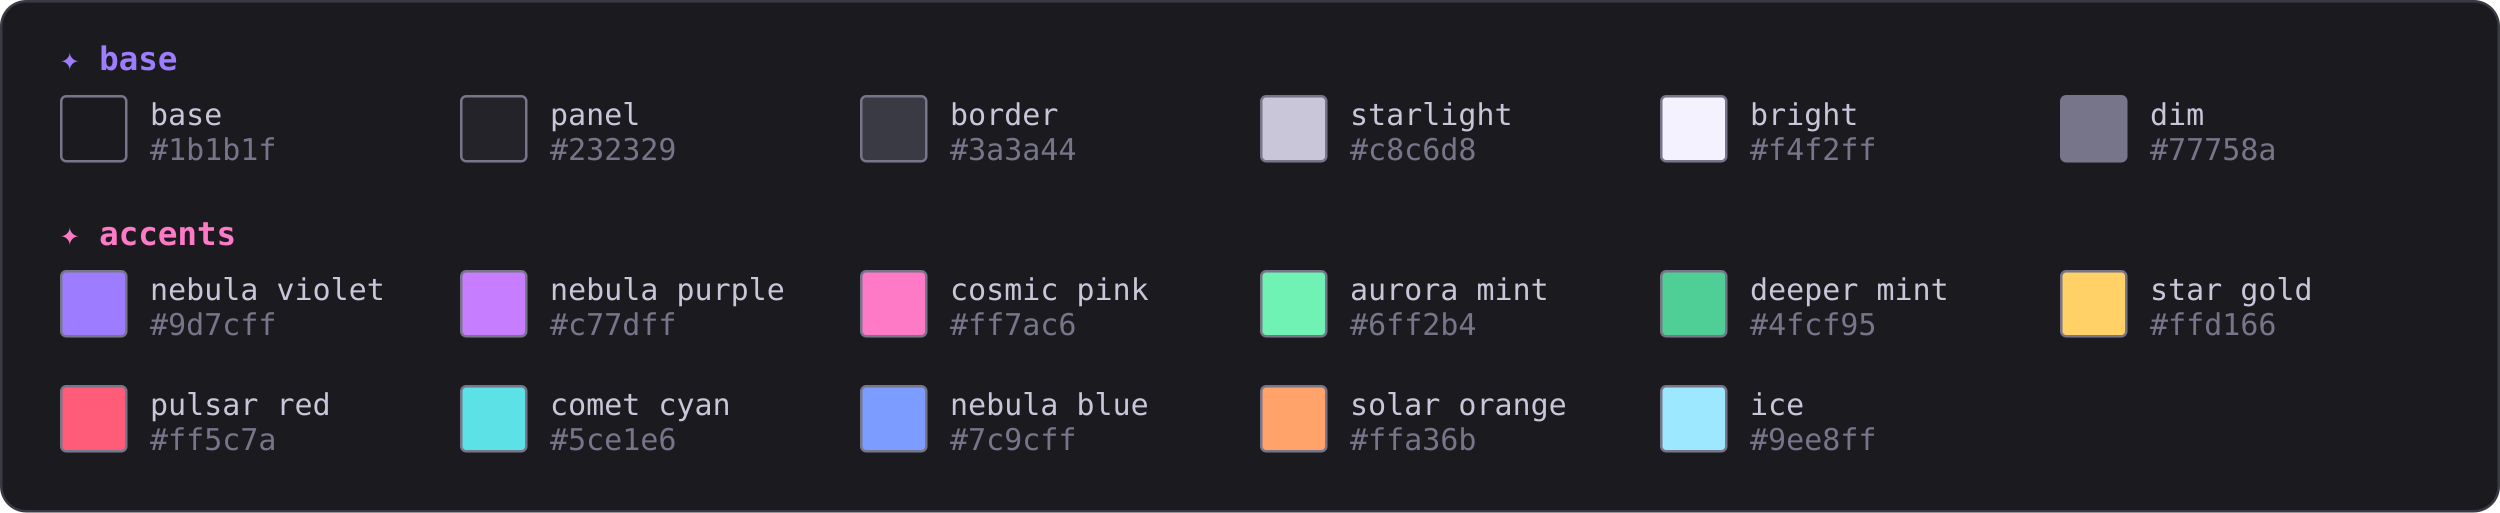
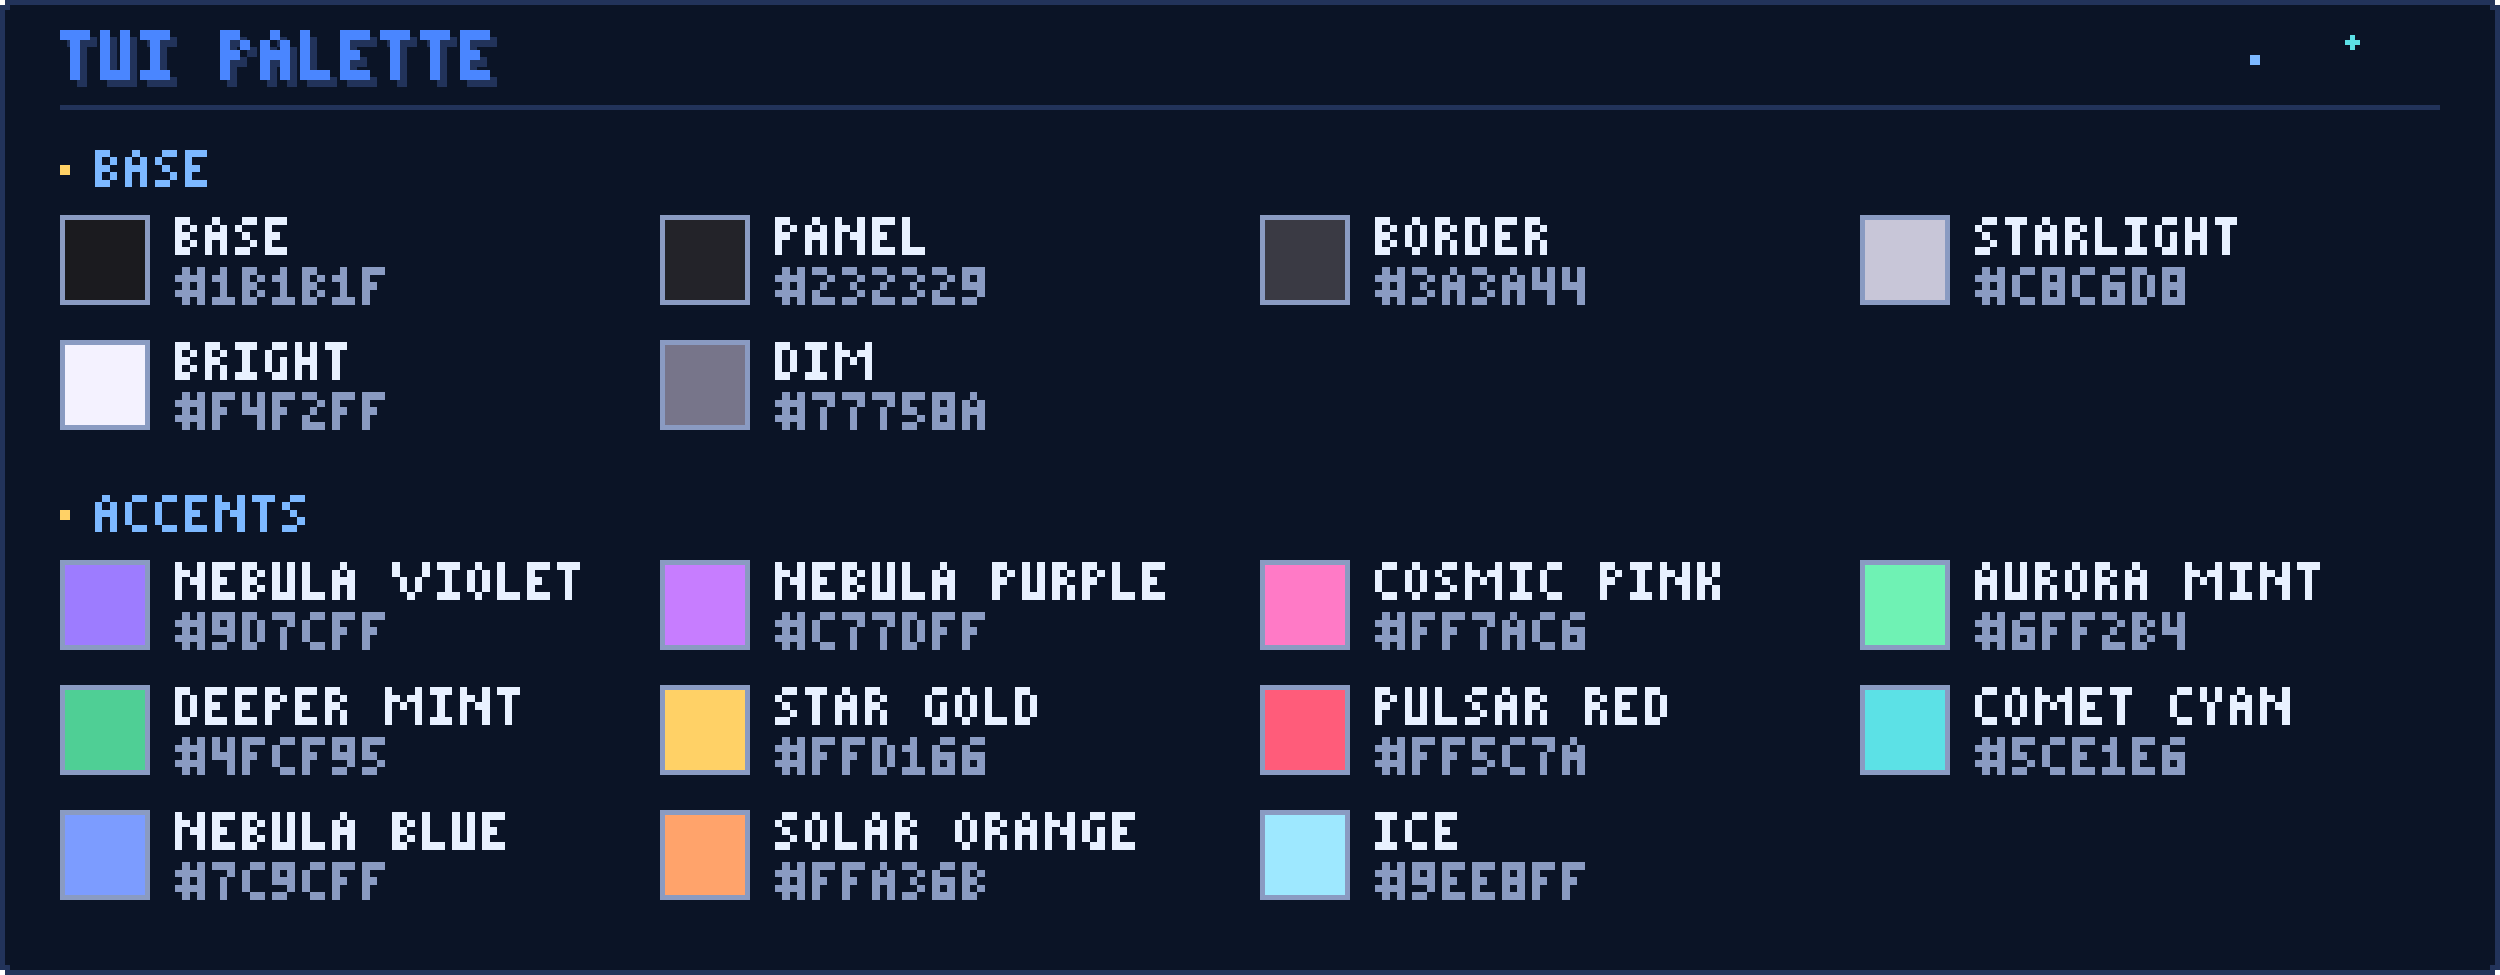
- <svg xmlns="http://www.w3.org/2000/svg" width="1000" height="205" viewBox="0 0 1000 205" role="img" aria-label="Galaxy × Pixel colour palette">
-   <rect x="0.5" y="0.5" width="999" height="204" rx="10" fill="#1b1b1f" stroke="#3a3a44" />
-   <text x="24" y="28" font-family="ui-monospace, SFMono-Regular, Menlo, Consolas, monospace" font-size="13" font-weight="bold" fill="#9d7cff">✦ base</text>
-   <rect x="24.5" y="38.5" width="26" height="26" rx="2" fill="#1b1b1f" stroke="#77758a" />
-   <text x="60" y="50" font-family="ui-monospace, SFMono-Regular, Menlo, Consolas, monospace" font-size="12" fill="#c8c6d8">base</text>
-   <text x="60" y="64" font-family="ui-monospace, SFMono-Regular, Menlo, Consolas, monospace" font-size="12" fill="#77758a">#1b1b1f</text>
-   <rect x="184.5" y="38.5" width="26" height="26" rx="2" fill="#232329" stroke="#77758a" />
-   <text x="220" y="50" font-family="ui-monospace, SFMono-Regular, Menlo, Consolas, monospace" font-size="12" fill="#c8c6d8">panel</text>
-   <text x="220" y="64" font-family="ui-monospace, SFMono-Regular, Menlo, Consolas, monospace" font-size="12" fill="#77758a">#232329</text>
-   <rect x="344.5" y="38.5" width="26" height="26" rx="2" fill="#3a3a44" stroke="#77758a" />
-   <text x="380" y="50" font-family="ui-monospace, SFMono-Regular, Menlo, Consolas, monospace" font-size="12" fill="#c8c6d8">border</text>
-   <text x="380" y="64" font-family="ui-monospace, SFMono-Regular, Menlo, Consolas, monospace" font-size="12" fill="#77758a">#3a3a44</text>
-   <rect x="504.5" y="38.5" width="26" height="26" rx="2" fill="#c8c6d8" stroke="#77758a" />
-   <text x="540" y="50" font-family="ui-monospace, SFMono-Regular, Menlo, Consolas, monospace" font-size="12" fill="#c8c6d8">starlight</text>
-   <text x="540" y="64" font-family="ui-monospace, SFMono-Regular, Menlo, Consolas, monospace" font-size="12" fill="#77758a">#c8c6d8</text>
-   <rect x="664.5" y="38.5" width="26" height="26" rx="2" fill="#f4f2ff" stroke="#77758a" />
-   <text x="700" y="50" font-family="ui-monospace, SFMono-Regular, Menlo, Consolas, monospace" font-size="12" fill="#c8c6d8">bright</text>
-   <text x="700" y="64" font-family="ui-monospace, SFMono-Regular, Menlo, Consolas, monospace" font-size="12" fill="#77758a">#f4f2ff</text>
-   <rect x="824.5" y="38.5" width="26" height="26" rx="2" fill="#77758a" stroke="#77758a" />
-   <text x="860" y="50" font-family="ui-monospace, SFMono-Regular, Menlo, Consolas, monospace" font-size="12" fill="#c8c6d8">dim</text>
-   <text x="860" y="64" font-family="ui-monospace, SFMono-Regular, Menlo, Consolas, monospace" font-size="12" fill="#77758a">#77758a</text>
-   <text x="24" y="98" font-family="ui-monospace, SFMono-Regular, Menlo, Consolas, monospace" font-size="13" font-weight="bold" fill="#ff7ac6">✦ accents</text>
-   <rect x="24.5" y="108.5" width="26" height="26" rx="2" fill="#9d7cff" stroke="#77758a" />
-   <text x="60" y="120" font-family="ui-monospace, SFMono-Regular, Menlo, Consolas, monospace" font-size="12" fill="#c8c6d8">nebula violet</text>
-   <text x="60" y="134" font-family="ui-monospace, SFMono-Regular, Menlo, Consolas, monospace" font-size="12" fill="#77758a">#9d7cff</text>
-   <rect x="184.5" y="108.5" width="26" height="26" rx="2" fill="#c77dff" stroke="#77758a" />
-   <text x="220" y="120" font-family="ui-monospace, SFMono-Regular, Menlo, Consolas, monospace" font-size="12" fill="#c8c6d8">nebula purple</text>
-   <text x="220" y="134" font-family="ui-monospace, SFMono-Regular, Menlo, Consolas, monospace" font-size="12" fill="#77758a">#c77dff</text>
-   <rect x="344.5" y="108.5" width="26" height="26" rx="2" fill="#ff7ac6" stroke="#77758a" />
-   <text x="380" y="120" font-family="ui-monospace, SFMono-Regular, Menlo, Consolas, monospace" font-size="12" fill="#c8c6d8">cosmic pink</text>
-   <text x="380" y="134" font-family="ui-monospace, SFMono-Regular, Menlo, Consolas, monospace" font-size="12" fill="#77758a">#ff7ac6</text>
-   <rect x="504.5" y="108.5" width="26" height="26" rx="2" fill="#6ff2b4" stroke="#77758a" />
-   <text x="540" y="120" font-family="ui-monospace, SFMono-Regular, Menlo, Consolas, monospace" font-size="12" fill="#c8c6d8">aurora mint</text>
-   <text x="540" y="134" font-family="ui-monospace, SFMono-Regular, Menlo, Consolas, monospace" font-size="12" fill="#77758a">#6ff2b4</text>
-   <rect x="664.5" y="108.5" width="26" height="26" rx="2" fill="#4fcf95" stroke="#77758a" />
-   <text x="700" y="120" font-family="ui-monospace, SFMono-Regular, Menlo, Consolas, monospace" font-size="12" fill="#c8c6d8">deeper mint</text>
-   <text x="700" y="134" font-family="ui-monospace, SFMono-Regular, Menlo, Consolas, monospace" font-size="12" fill="#77758a">#4fcf95</text>
-   <rect x="824.5" y="108.5" width="26" height="26" rx="2" fill="#ffd166" stroke="#77758a" />
-   <text x="860" y="120" font-family="ui-monospace, SFMono-Regular, Menlo, Consolas, monospace" font-size="12" fill="#c8c6d8">star gold</text>
-   <text x="860" y="134" font-family="ui-monospace, SFMono-Regular, Menlo, Consolas, monospace" font-size="12" fill="#77758a">#ffd166</text>
-   <rect x="24.5" y="154.5" width="26" height="26" rx="2" fill="#ff5c7a" stroke="#77758a" />
-   <text x="60" y="166" font-family="ui-monospace, SFMono-Regular, Menlo, Consolas, monospace" font-size="12" fill="#c8c6d8">pulsar red</text>
-   <text x="60" y="180" font-family="ui-monospace, SFMono-Regular, Menlo, Consolas, monospace" font-size="12" fill="#77758a">#ff5c7a</text>
-   <rect x="184.5" y="154.5" width="26" height="26" rx="2" fill="#5ce1e6" stroke="#77758a" />
-   <text x="220" y="166" font-family="ui-monospace, SFMono-Regular, Menlo, Consolas, monospace" font-size="12" fill="#c8c6d8">comet cyan</text>
-   <text x="220" y="180" font-family="ui-monospace, SFMono-Regular, Menlo, Consolas, monospace" font-size="12" fill="#77758a">#5ce1e6</text>
-   <rect x="344.5" y="154.5" width="26" height="26" rx="2" fill="#7c9cff" stroke="#77758a" />
-   <text x="380" y="166" font-family="ui-monospace, SFMono-Regular, Menlo, Consolas, monospace" font-size="12" fill="#c8c6d8">nebula blue</text>
-   <text x="380" y="180" font-family="ui-monospace, SFMono-Regular, Menlo, Consolas, monospace" font-size="12" fill="#77758a">#7c9cff</text>
-   <rect x="504.5" y="154.5" width="26" height="26" rx="2" fill="#ffa36b" stroke="#77758a" />
-   <text x="540" y="166" font-family="ui-monospace, SFMono-Regular, Menlo, Consolas, monospace" font-size="12" fill="#c8c6d8">solar orange</text>
-   <text x="540" y="180" font-family="ui-monospace, SFMono-Regular, Menlo, Consolas, monospace" font-size="12" fill="#77758a">#ffa36b</text>
-   <rect x="664.5" y="154.5" width="26" height="26" rx="2" fill="#9ee8ff" stroke="#77758a" />
-   <text x="700" y="166" font-family="ui-monospace, SFMono-Regular, Menlo, Consolas, monospace" font-size="12" fill="#c8c6d8">ice</text>
-   <text x="700" y="180" font-family="ui-monospace, SFMono-Regular, Menlo, Consolas, monospace" font-size="12" fill="#77758a">#9ee8ff</text>
+ <svg xmlns="http://www.w3.org/2000/svg" width="1000" height="390" viewBox="0 0 1000 390" shape-rendering="crispEdges" role="img" aria-label="TUI palette: the real Galaxy x Pixel terminal colours">
+   <path fill="#0b1426" d="M2 0h996v390h-996zM0 2h1000v386h-1000z" />
+   <path fill="#22335a" d="M2 0h996v2h-996zM2 388h996v2h-996zM0 2h2v386h-2zM998 2h2v386h-2zM2 2h2v2h-2zM996 2h2v2h-2zM2 386h2v2h-2zM996 386h2v2h-2zM27 15h12v4h-12zM43 15h4v4h-4zM51 15h4v4h-4zM59 15h12v4h-12zM91 15h8v4h-8zM111 15h4v4h-4zM123 15h4v4h-4zM139 15h12v4h-12zM155 15h12v4h-12zM171 15h12v4h-12zM187 15h12v4h-12zM31 19h4v4h-4zM43 19h4v4h-4zM51 19h4v4h-4zM63 19h4v4h-4zM91 19h4v4h-4zM99 19h4v4h-4zM107 19h4v4h-4zM115 19h4v4h-4zM123 19h4v4h-4zM139 19h4v4h-4zM159 19h4v4h-4zM175 19h4v4h-4zM187 19h4v4h-4zM31 23h4v4h-4zM43 23h4v4h-4zM51 23h4v4h-4zM63 23h4v4h-4zM91 23h8v4h-8zM107 23h12v4h-12zM123 23h4v4h-4zM139 23h8v4h-8zM159 23h4v4h-4zM175 23h4v4h-4zM187 23h8v4h-8zM31 27h4v4h-4zM43 27h4v4h-4zM51 27h4v4h-4zM63 27h4v4h-4zM91 27h4v4h-4zM107 27h4v4h-4zM115 27h4v4h-4zM123 27h4v4h-4zM139 27h4v4h-4zM159 27h4v4h-4zM175 27h4v4h-4zM187 27h4v4h-4zM31 31h4v4h-4zM43 31h12v4h-12zM59 31h12v4h-12zM91 31h4v4h-4zM107 31h4v4h-4zM115 31h4v4h-4zM123 31h12v4h-12zM139 31h12v4h-12zM159 31h4v4h-4zM175 31h4v4h-4zM187 31h12v4h-12zM24 42h952v2h-952z" />
+   <path fill="#8a9bc2" d="M24 86h36v36h-36zM264 86h36v36h-36zM504 86h36v36h-36zM744 86h36v36h-36zM73 107h3v3h-3zM79 107h3v3h-3zM88 107h3v3h-3zM97 107h6v3h-6zM112 107h3v3h-3zM121 107h6v3h-6zM136 107h3v3h-3zM145 107h9v3h-9zM313 107h3v3h-3zM319 107h3v3h-3zM325 107h6v3h-6zM337 107h6v3h-6zM349 107h6v3h-6zM361 107h6v3h-6zM373 107h6v3h-6zM385 107h9v3h-9zM553 107h3v3h-3zM559 107h3v3h-3zM565 107h6v3h-6zM580 107h3v3h-3zM589 107h6v3h-6zM604 107h3v3h-3zM613 107h3v3h-3zM619 107h3v3h-3zM625 107h3v3h-3zM631 107h3v3h-3zM793 107h3v3h-3zM799 107h3v3h-3zM808 107h6v3h-6zM817 107h9v3h-9zM832 107h6v3h-6zM844 107h6v3h-6zM853 107h6v3h-6zM865 107h9v3h-9zM70 110h12v3h-12zM85 110h6v3h-6zM97 110h3v3h-3zM103 110h3v3h-3zM109 110h6v3h-6zM121 110h3v3h-3zM127 110h3v3h-3zM133 110h6v3h-6zM145 110h3v3h-3zM310 110h12v3h-12zM331 110h3v3h-3zM343 110h3v3h-3zM355 110h3v3h-3zM367 110h3v3h-3zM379 110h3v3h-3zM385 110h3v3h-3zM391 110h3v3h-3zM550 110h12v3h-12zM571 110h3v3h-3zM577 110h3v3h-3zM583 110h3v3h-3zM595 110h3v3h-3zM601 110h3v3h-3zM607 110h3v3h-3zM613 110h3v3h-3zM619 110h3v3h-3zM625 110h3v3h-3zM631 110h3v3h-3zM790 110h12v3h-12zM805 110h3v3h-3zM817 110h3v3h-3zM823 110h3v3h-3zM829 110h3v3h-3zM841 110h3v3h-3zM853 110h3v3h-3zM859 110h3v3h-3zM865 110h3v3h-3zM871 110h3v3h-3zM73 113h3v3h-3zM79 113h3v3h-3zM88 113h3v3h-3zM97 113h6v3h-6zM112 113h3v3h-3zM121 113h6v3h-6zM136 113h3v3h-3zM145 113h6v3h-6zM313 113h3v3h-3zM319 113h3v3h-3zM328 113h3v3h-3zM340 113h3v3h-3zM352 113h3v3h-3zM364 113h3v3h-3zM376 113h3v3h-3zM385 113h9v3h-9zM553 113h3v3h-3zM559 113h3v3h-3zM568 113h3v3h-3zM577 113h9v3h-9zM592 113h3v3h-3zM601 113h9v3h-9zM613 113h9v3h-9zM625 113h9v3h-9zM793 113h3v3h-3zM799 113h3v3h-3zM805 113h3v3h-3zM817 113h9v3h-9zM829 113h3v3h-3zM841 113h9v3h-9zM853 113h3v3h-3zM859 113h3v3h-3zM865 113h9v3h-9zM70 116h12v3h-12zM88 116h3v3h-3zM97 116h3v3h-3zM103 116h3v3h-3zM112 116h3v3h-3zM121 116h3v3h-3zM127 116h3v3h-3zM136 116h3v3h-3zM145 116h3v3h-3zM310 116h12v3h-12zM325 116h3v3h-3zM343 116h3v3h-3zM349 116h3v3h-3zM367 116h3v3h-3zM373 116h3v3h-3zM391 116h3v3h-3zM550 116h12v3h-12zM571 116h3v3h-3zM577 116h3v3h-3zM583 116h3v3h-3zM595 116h3v3h-3zM601 116h3v3h-3zM607 116h3v3h-3zM619 116h3v3h-3zM631 116h3v3h-3zM790 116h12v3h-12zM805 116h3v3h-3zM817 116h3v3h-3zM823 116h3v3h-3zM829 116h3v3h-3zM841 116h3v3h-3zM847 116h3v3h-3zM853 116h3v3h-3zM859 116h3v3h-3zM865 116h3v3h-3zM871 116h3v3h-3zM73 119h3v3h-3zM79 119h3v3h-3zM85 119h9v3h-9zM97 119h6v3h-6zM109 119h9v3h-9zM121 119h6v3h-6zM133 119h9v3h-9zM145 119h3v3h-3zM313 119h3v3h-3zM319 119h3v3h-3zM325 119h9v3h-9zM337 119h6v3h-6zM349 119h9v3h-9zM361 119h6v3h-6zM373 119h9v3h-9zM385 119h6v3h-6zM553 119h3v3h-3zM559 119h3v3h-3zM565 119h6v3h-6zM577 119h3v3h-3zM583 119h3v3h-3zM589 119h6v3h-6zM601 119h3v3h-3zM607 119h3v3h-3zM619 119h3v3h-3zM631 119h3v3h-3zM793 119h3v3h-3zM799 119h3v3h-3zM808 119h6v3h-6zM817 119h9v3h-9zM832 119h6v3h-6zM841 119h9v3h-9zM853 119h6v3h-6zM865 119h9v3h-9zM24 136h36v36h-36zM264 136h36v36h-36zM73 157h3v3h-3zM79 157h3v3h-3zM85 157h9v3h-9zM97 157h3v3h-3zM103 157h3v3h-3zM109 157h9v3h-9zM121 157h6v3h-6zM133 157h9v3h-9zM145 157h9v3h-9zM313 157h3v3h-3zM319 157h3v3h-3zM325 157h9v3h-9zM337 157h9v3h-9zM349 157h9v3h-9zM361 157h9v3h-9zM373 157h9v3h-9zM388 157h3v3h-3zM70 160h12v3h-12zM85 160h3v3h-3zM97 160h3v3h-3zM103 160h3v3h-3zM109 160h3v3h-3zM127 160h3v3h-3zM133 160h3v3h-3zM145 160h3v3h-3zM310 160h12v3h-12zM331 160h3v3h-3zM343 160h3v3h-3zM355 160h3v3h-3zM361 160h3v3h-3zM373 160h3v3h-3zM379 160h3v3h-3zM385 160h3v3h-3zM391 160h3v3h-3zM73 163h3v3h-3zM79 163h3v3h-3zM85 163h6v3h-6zM97 163h9v3h-9zM109 163h6v3h-6zM124 163h3v3h-3zM133 163h6v3h-6zM145 163h6v3h-6zM313 163h3v3h-3zM319 163h3v3h-3zM328 163h3v3h-3zM340 163h3v3h-3zM352 163h3v3h-3zM361 163h6v3h-6zM373 163h9v3h-9zM385 163h9v3h-9zM70 166h12v3h-12zM85 166h3v3h-3zM103 166h3v3h-3zM109 166h3v3h-3zM121 166h3v3h-3zM133 166h3v3h-3zM145 166h3v3h-3zM310 166h12v3h-12zM328 166h3v3h-3zM340 166h3v3h-3zM352 166h3v3h-3zM367 166h3v3h-3zM373 166h3v3h-3zM379 166h3v3h-3zM385 166h3v3h-3zM391 166h3v3h-3zM73 169h3v3h-3zM79 169h3v3h-3zM85 169h3v3h-3zM103 169h3v3h-3zM109 169h3v3h-3zM121 169h9v3h-9zM133 169h3v3h-3zM145 169h3v3h-3zM313 169h3v3h-3zM319 169h3v3h-3zM328 169h3v3h-3zM340 169h3v3h-3zM352 169h3v3h-3zM361 169h6v3h-6zM373 169h9v3h-9zM385 169h3v3h-3zM391 169h3v3h-3zM24 224h36v36h-36zM264 224h36v36h-36zM504 224h36v36h-36zM744 224h36v36h-36zM73 245h3v3h-3zM79 245h3v3h-3zM85 245h9v3h-9zM97 245h6v3h-6zM109 245h9v3h-9zM124 245h6v3h-6zM133 245h9v3h-9zM145 245h9v3h-9zM313 245h3v3h-3zM319 245h3v3h-3zM328 245h6v3h-6zM337 245h9v3h-9zM349 245h9v3h-9zM361 245h6v3h-6zM373 245h9v3h-9zM385 245h9v3h-9zM553 245h3v3h-3zM559 245h3v3h-3zM565 245h9v3h-9zM577 245h9v3h-9zM589 245h9v3h-9zM604 245h3v3h-3zM616 245h6v3h-6zM628 245h6v3h-6zM793 245h3v3h-3zM799 245h3v3h-3zM808 245h6v3h-6zM817 245h9v3h-9zM829 245h9v3h-9zM841 245h6v3h-6zM853 245h6v3h-6zM865 245h3v3h-3zM871 245h3v3h-3zM70 248h12v3h-12zM85 248h3v3h-3zM91 248h3v3h-3zM97 248h3v3h-3zM103 248h3v3h-3zM115 248h3v3h-3zM121 248h3v3h-3zM133 248h3v3h-3zM145 248h3v3h-3zM310 248h12v3h-12zM325 248h3v3h-3zM343 248h3v3h-3zM355 248h3v3h-3zM361 248h3v3h-3zM367 248h3v3h-3zM373 248h3v3h-3zM385 248h3v3h-3zM550 248h12v3h-12zM565 248h3v3h-3zM577 248h3v3h-3zM595 248h3v3h-3zM601 248h3v3h-3zM607 248h3v3h-3zM613 248h3v3h-3zM625 248h3v3h-3zM790 248h12v3h-12zM805 248h3v3h-3zM817 248h3v3h-3zM829 248h3v3h-3zM847 248h3v3h-3zM853 248h3v3h-3zM859 248h3v3h-3zM865 248h3v3h-3zM871 248h3v3h-3zM73 251h3v3h-3zM79 251h3v3h-3zM85 251h9v3h-9zM97 251h3v3h-3zM103 251h3v3h-3zM112 251h3v3h-3zM121 251h3v3h-3zM133 251h6v3h-6zM145 251h6v3h-6zM313 251h3v3h-3zM319 251h3v3h-3zM325 251h3v3h-3zM340 251h3v3h-3zM352 251h3v3h-3zM361 251h3v3h-3zM367 251h3v3h-3zM373 251h6v3h-6zM385 251h6v3h-6zM553 251h3v3h-3zM559 251h3v3h-3zM565 251h6v3h-6zM577 251h6v3h-6zM592 251h3v3h-3zM601 251h9v3h-9zM613 251h3v3h-3zM625 251h9v3h-9zM793 251h3v3h-3zM799 251h3v3h-3zM805 251h9v3h-9zM817 251h6v3h-6zM829 251h6v3h-6zM844 251h3v3h-3zM853 251h6v3h-6zM865 251h9v3h-9zM70 254h12v3h-12zM91 254h3v3h-3zM97 254h3v3h-3zM103 254h3v3h-3zM112 254h3v3h-3zM121 254h3v3h-3zM133 254h3v3h-3zM145 254h3v3h-3zM310 254h12v3h-12zM325 254h3v3h-3zM340 254h3v3h-3zM352 254h3v3h-3zM361 254h3v3h-3zM367 254h3v3h-3zM373 254h3v3h-3zM385 254h3v3h-3zM550 254h12v3h-12zM565 254h3v3h-3zM577 254h3v3h-3zM592 254h3v3h-3zM601 254h3v3h-3zM607 254h3v3h-3zM613 254h3v3h-3zM625 254h3v3h-3zM631 254h3v3h-3zM790 254h12v3h-12zM805 254h3v3h-3zM811 254h3v3h-3zM817 254h3v3h-3zM829 254h3v3h-3zM841 254h3v3h-3zM853 254h3v3h-3zM859 254h3v3h-3zM871 254h3v3h-3zM73 257h3v3h-3zM79 257h3v3h-3zM85 257h6v3h-6zM97 257h6v3h-6zM112 257h3v3h-3zM124 257h6v3h-6zM133 257h3v3h-3zM145 257h3v3h-3zM313 257h3v3h-3zM319 257h3v3h-3zM328 257h6v3h-6zM340 257h3v3h-3zM352 257h3v3h-3zM361 257h6v3h-6zM373 257h3v3h-3zM385 257h3v3h-3zM553 257h3v3h-3zM559 257h3v3h-3zM565 257h3v3h-3zM577 257h3v3h-3zM592 257h3v3h-3zM601 257h3v3h-3zM607 257h3v3h-3zM616 257h6v3h-6zM625 257h9v3h-9zM793 257h3v3h-3zM799 257h3v3h-3zM805 257h9v3h-9zM817 257h3v3h-3zM829 257h3v3h-3zM841 257h9v3h-9zM853 257h6v3h-6zM871 257h3v3h-3zM24 274h36v36h-36zM264 274h36v36h-36zM504 274h36v36h-36zM744 274h36v36h-36zM73 295h3v3h-3zM79 295h3v3h-3zM85 295h3v3h-3zM91 295h3v3h-3zM97 295h9v3h-9zM112 295h6v3h-6zM121 295h9v3h-9zM133 295h9v3h-9zM145 295h9v3h-9zM313 295h3v3h-3zM319 295h3v3h-3zM325 295h9v3h-9zM337 295h9v3h-9zM349 295h6v3h-6zM364 295h3v3h-3zM376 295h6v3h-6zM388 295h6v3h-6zM553 295h3v3h-3zM559 295h3v3h-3zM565 295h9v3h-9zM577 295h9v3h-9zM589 295h9v3h-9zM604 295h6v3h-6zM613 295h9v3h-9zM628 295h3v3h-3zM793 295h3v3h-3zM799 295h3v3h-3zM805 295h9v3h-9zM820 295h6v3h-6zM829 295h9v3h-9zM844 295h3v3h-3zM853 295h9v3h-9zM868 295h6v3h-6zM70 298h12v3h-12zM85 298h3v3h-3zM91 298h3v3h-3zM97 298h3v3h-3zM109 298h3v3h-3zM121 298h3v3h-3zM133 298h3v3h-3zM139 298h3v3h-3zM145 298h3v3h-3zM310 298h12v3h-12zM325 298h3v3h-3zM337 298h3v3h-3zM349 298h3v3h-3zM355 298h3v3h-3zM361 298h6v3h-6zM373 298h3v3h-3zM385 298h3v3h-3zM550 298h12v3h-12zM565 298h3v3h-3zM577 298h3v3h-3zM589 298h3v3h-3zM601 298h3v3h-3zM619 298h3v3h-3zM625 298h3v3h-3zM631 298h3v3h-3zM790 298h12v3h-12zM805 298h3v3h-3zM817 298h3v3h-3zM829 298h3v3h-3zM841 298h6v3h-6zM853 298h3v3h-3zM865 298h3v3h-3zM73 301h3v3h-3zM79 301h3v3h-3zM85 301h9v3h-9zM97 301h6v3h-6zM109 301h3v3h-3zM121 301h6v3h-6zM133 301h9v3h-9zM145 301h6v3h-6zM313 301h3v3h-3zM319 301h3v3h-3zM325 301h6v3h-6zM337 301h6v3h-6zM349 301h3v3h-3zM355 301h3v3h-3zM364 301h3v3h-3zM373 301h9v3h-9zM385 301h9v3h-9zM553 301h3v3h-3zM559 301h3v3h-3zM565 301h6v3h-6zM577 301h6v3h-6zM589 301h6v3h-6zM601 301h3v3h-3zM616 301h3v3h-3zM625 301h9v3h-9zM793 301h3v3h-3zM799 301h3v3h-3zM805 301h6v3h-6zM817 301h3v3h-3zM829 301h6v3h-6zM844 301h3v3h-3zM853 301h6v3h-6zM865 301h9v3h-9zM70 304h12v3h-12zM91 304h3v3h-3zM97 304h3v3h-3zM109 304h3v3h-3zM121 304h3v3h-3zM139 304h3v3h-3zM151 304h3v3h-3zM310 304h12v3h-12zM325 304h3v3h-3zM337 304h3v3h-3zM349 304h3v3h-3zM355 304h3v3h-3zM364 304h3v3h-3zM373 304h3v3h-3zM379 304h3v3h-3zM385 304h3v3h-3zM391 304h3v3h-3zM550 304h12v3h-12zM565 304h3v3h-3zM577 304h3v3h-3zM595 304h3v3h-3zM601 304h3v3h-3zM616 304h3v3h-3zM625 304h3v3h-3zM631 304h3v3h-3zM790 304h12v3h-12zM811 304h3v3h-3zM817 304h3v3h-3zM829 304h3v3h-3zM844 304h3v3h-3zM853 304h3v3h-3zM865 304h3v3h-3zM871 304h3v3h-3zM73 307h3v3h-3zM79 307h3v3h-3zM91 307h3v3h-3zM97 307h3v3h-3zM112 307h6v3h-6zM121 307h3v3h-3zM133 307h6v3h-6zM145 307h6v3h-6zM313 307h3v3h-3zM319 307h3v3h-3zM325 307h3v3h-3zM337 307h3v3h-3zM349 307h6v3h-6zM361 307h9v3h-9zM373 307h9v3h-9zM385 307h9v3h-9zM553 307h3v3h-3zM559 307h3v3h-3zM565 307h3v3h-3zM577 307h3v3h-3zM589 307h6v3h-6zM604 307h6v3h-6zM616 307h3v3h-3zM625 307h3v3h-3zM631 307h3v3h-3zM793 307h3v3h-3zM799 307h3v3h-3zM805 307h6v3h-6zM820 307h6v3h-6zM829 307h9v3h-9zM841 307h9v3h-9zM853 307h9v3h-9zM865 307h9v3h-9zM24 324h36v36h-36zM264 324h36v36h-36zM504 324h36v36h-36zM73 345h3v3h-3zM79 345h3v3h-3zM85 345h9v3h-9zM100 345h6v3h-6zM109 345h9v3h-9zM124 345h6v3h-6zM133 345h9v3h-9zM145 345h9v3h-9zM313 345h3v3h-3zM319 345h3v3h-3zM325 345h9v3h-9zM337 345h9v3h-9zM352 345h3v3h-3zM361 345h6v3h-6zM376 345h6v3h-6zM385 345h6v3h-6zM553 345h3v3h-3zM559 345h3v3h-3zM565 345h9v3h-9zM577 345h9v3h-9zM589 345h9v3h-9zM601 345h9v3h-9zM613 345h9v3h-9zM625 345h9v3h-9zM70 348h12v3h-12zM91 348h3v3h-3zM97 348h3v3h-3zM109 348h3v3h-3zM115 348h3v3h-3zM121 348h3v3h-3zM133 348h3v3h-3zM145 348h3v3h-3zM310 348h12v3h-12zM325 348h3v3h-3zM337 348h3v3h-3zM349 348h3v3h-3zM355 348h3v3h-3zM367 348h3v3h-3zM373 348h3v3h-3zM385 348h3v3h-3zM391 348h3v3h-3zM550 348h12v3h-12zM565 348h3v3h-3zM571 348h3v3h-3zM577 348h3v3h-3zM589 348h3v3h-3zM601 348h3v3h-3zM607 348h3v3h-3zM613 348h3v3h-3zM625 348h3v3h-3zM73 351h3v3h-3zM79 351h3v3h-3zM88 351h3v3h-3zM97 351h3v3h-3zM109 351h9v3h-9zM121 351h3v3h-3zM133 351h6v3h-6zM145 351h6v3h-6zM313 351h3v3h-3zM319 351h3v3h-3zM325 351h6v3h-6zM337 351h6v3h-6zM349 351h9v3h-9zM364 351h3v3h-3zM373 351h9v3h-9zM385 351h6v3h-6zM553 351h3v3h-3zM559 351h3v3h-3zM565 351h9v3h-9zM577 351h6v3h-6zM589 351h6v3h-6zM601 351h9v3h-9zM613 351h6v3h-6zM625 351h6v3h-6zM70 354h12v3h-12zM88 354h3v3h-3zM97 354h3v3h-3zM115 354h3v3h-3zM121 354h3v3h-3zM133 354h3v3h-3zM145 354h3v3h-3zM310 354h12v3h-12zM325 354h3v3h-3zM337 354h3v3h-3zM349 354h3v3h-3zM355 354h3v3h-3zM367 354h3v3h-3zM373 354h3v3h-3zM379 354h3v3h-3zM385 354h3v3h-3zM391 354h3v3h-3zM550 354h12v3h-12zM571 354h3v3h-3zM577 354h3v3h-3zM589 354h3v3h-3zM601 354h3v3h-3zM607 354h3v3h-3zM613 354h3v3h-3zM625 354h3v3h-3zM73 357h3v3h-3zM79 357h3v3h-3zM88 357h3v3h-3zM100 357h6v3h-6zM109 357h6v3h-6zM124 357h6v3h-6zM133 357h3v3h-3zM145 357h3v3h-3zM313 357h3v3h-3zM319 357h3v3h-3zM325 357h3v3h-3zM337 357h3v3h-3zM349 357h3v3h-3zM355 357h3v3h-3zM361 357h6v3h-6zM373 357h9v3h-9zM385 357h6v3h-6zM553 357h3v3h-3zM559 357h3v3h-3zM565 357h6v3h-6zM577 357h9v3h-9zM589 357h9v3h-9zM601 357h9v3h-9zM613 357h3v3h-3zM625 357h3v3h-3z" />
+   <path fill="#1b1b1f" d="M26 88h32v32h-32z" />
+   <path fill="#e8f1ff" d="M70 87h6v3h-6zM85 87h3v3h-3zM97 87h6v3h-6zM106 87h9v3h-9zM310 87h6v3h-6zM325 87h3v3h-3zM334 87h3v3h-3zM343 87h3v3h-3zM349 87h9v3h-9zM361 87h3v3h-3zM550 87h6v3h-6zM565 87h3v3h-3zM574 87h6v3h-6zM586 87h6v3h-6zM598 87h9v3h-9zM610 87h6v3h-6zM793 87h6v3h-6zM802 87h9v3h-9zM817 87h3v3h-3zM826 87h6v3h-6zM838 87h3v3h-3zM850 87h9v3h-9zM865 87h6v3h-6zM874 87h3v3h-3zM880 87h3v3h-3zM886 87h9v3h-9zM70 90h3v3h-3zM76 90h3v3h-3zM82 90h3v3h-3zM88 90h3v3h-3zM94 90h3v3h-3zM106 90h3v3h-3zM310 90h3v3h-3zM316 90h3v3h-3zM322 90h3v3h-3zM328 90h3v3h-3zM334 90h6v3h-6zM343 90h3v3h-3zM349 90h3v3h-3zM361 90h3v3h-3zM550 90h3v3h-3zM556 90h3v3h-3zM562 90h3v3h-3zM568 90h3v3h-3zM574 90h3v3h-3zM580 90h3v3h-3zM586 90h3v3h-3zM592 90h3v3h-3zM598 90h3v3h-3zM610 90h3v3h-3zM616 90h3v3h-3zM790 90h3v3h-3zM805 90h3v3h-3zM814 90h3v3h-3zM820 90h3v3h-3zM826 90h3v3h-3zM832 90h3v3h-3zM838 90h3v3h-3zM853 90h3v3h-3zM862 90h3v3h-3zM874 90h3v3h-3zM880 90h3v3h-3zM889 90h3v3h-3zM70 93h6v3h-6zM82 93h9v3h-9zM97 93h3v3h-3zM106 93h6v3h-6zM310 93h6v3h-6zM322 93h9v3h-9zM334 93h3v3h-3zM340 93h6v3h-6zM349 93h6v3h-6zM361 93h3v3h-3zM550 93h6v3h-6zM562 93h3v3h-3zM568 93h3v3h-3zM574 93h6v3h-6zM586 93h3v3h-3zM592 93h3v3h-3zM598 93h6v3h-6zM610 93h6v3h-6zM793 93h3v3h-3zM805 93h3v3h-3zM814 93h9v3h-9zM826 93h6v3h-6zM838 93h3v3h-3zM853 93h3v3h-3zM862 93h3v3h-3zM868 93h3v3h-3zM874 93h9v3h-9zM889 93h3v3h-3zM70 96h3v3h-3zM76 96h3v3h-3zM82 96h3v3h-3zM88 96h3v3h-3zM100 96h3v3h-3zM106 96h3v3h-3zM310 96h3v3h-3zM322 96h3v3h-3zM328 96h3v3h-3zM334 96h3v3h-3zM343 96h3v3h-3zM349 96h3v3h-3zM361 96h3v3h-3zM550 96h3v3h-3zM556 96h3v3h-3zM562 96h3v3h-3zM568 96h3v3h-3zM574 96h3v3h-3zM580 96h3v3h-3zM586 96h3v3h-3zM592 96h3v3h-3zM598 96h3v3h-3zM610 96h3v3h-3zM616 96h3v3h-3zM796 96h3v3h-3zM805 96h3v3h-3zM814 96h3v3h-3zM820 96h3v3h-3zM826 96h3v3h-3zM832 96h3v3h-3zM838 96h3v3h-3zM853 96h3v3h-3zM862 96h3v3h-3zM868 96h3v3h-3zM874 96h3v3h-3zM880 96h3v3h-3zM889 96h3v3h-3zM70 99h6v3h-6zM82 99h3v3h-3zM88 99h3v3h-3zM94 99h6v3h-6zM106 99h9v3h-9zM310 99h3v3h-3zM322 99h3v3h-3zM328 99h3v3h-3zM334 99h3v3h-3zM343 99h3v3h-3zM349 99h9v3h-9zM361 99h9v3h-9zM550 99h6v3h-6zM565 99h3v3h-3zM574 99h3v3h-3zM580 99h3v3h-3zM586 99h6v3h-6zM598 99h9v3h-9zM610 99h3v3h-3zM616 99h3v3h-3zM790 99h6v3h-6zM805 99h3v3h-3zM814 99h3v3h-3zM820 99h3v3h-3zM826 99h3v3h-3zM832 99h3v3h-3zM838 99h9v3h-9zM850 99h9v3h-9zM865 99h6v3h-6zM874 99h3v3h-3zM880 99h3v3h-3zM889 99h3v3h-3zM70 137h6v3h-6zM82 137h6v3h-6zM94 137h9v3h-9zM109 137h6v3h-6zM118 137h3v3h-3zM124 137h3v3h-3zM130 137h9v3h-9zM310 137h6v3h-6zM322 137h9v3h-9zM334 137h3v3h-3zM346 137h3v3h-3zM70 140h3v3h-3zM76 140h3v3h-3zM82 140h3v3h-3zM88 140h3v3h-3zM97 140h3v3h-3zM106 140h3v3h-3zM118 140h3v3h-3zM124 140h3v3h-3zM133 140h3v3h-3zM310 140h3v3h-3zM316 140h3v3h-3zM325 140h3v3h-3zM334 140h6v3h-6zM343 140h6v3h-6zM70 143h6v3h-6zM82 143h6v3h-6zM97 143h3v3h-3zM106 143h3v3h-3zM112 143h3v3h-3zM118 143h9v3h-9zM133 143h3v3h-3zM310 143h3v3h-3zM316 143h3v3h-3zM325 143h3v3h-3zM334 143h3v3h-3zM340 143h3v3h-3zM346 143h3v3h-3zM70 146h3v3h-3zM76 146h3v3h-3zM82 146h3v3h-3zM88 146h3v3h-3zM97 146h3v3h-3zM106 146h3v3h-3zM112 146h3v3h-3zM118 146h3v3h-3zM124 146h3v3h-3zM133 146h3v3h-3zM310 146h3v3h-3zM316 146h3v3h-3zM325 146h3v3h-3zM334 146h3v3h-3zM346 146h3v3h-3zM70 149h6v3h-6zM82 149h3v3h-3zM88 149h3v3h-3zM94 149h9v3h-9zM109 149h6v3h-6zM118 149h3v3h-3zM124 149h3v3h-3zM133 149h3v3h-3zM310 149h6v3h-6zM322 149h9v3h-9zM334 149h3v3h-3zM346 149h3v3h-3zM70 225h3v3h-3zM79 225h3v3h-3zM85 225h9v3h-9zM97 225h6v3h-6zM109 225h3v3h-3zM115 225h3v3h-3zM121 225h3v3h-3zM136 225h3v3h-3zM157 225h3v3h-3zM169 225h3v3h-3zM175 225h9v3h-9zM190 225h3v3h-3zM199 225h3v3h-3zM211 225h9v3h-9zM223 225h9v3h-9zM310 225h3v3h-3zM319 225h3v3h-3zM325 225h9v3h-9zM337 225h6v3h-6zM349 225h3v3h-3zM355 225h3v3h-3zM361 225h3v3h-3zM376 225h3v3h-3zM397 225h6v3h-6zM409 225h3v3h-3zM415 225h3v3h-3zM421 225h6v3h-6zM433 225h6v3h-6zM445 225h3v3h-3zM457 225h9v3h-9zM553 225h6v3h-6zM565 225h3v3h-3zM577 225h6v3h-6zM586 225h3v3h-3zM598 225h3v3h-3zM604 225h9v3h-9zM619 225h6v3h-6zM640 225h6v3h-6zM652 225h9v3h-9zM664 225h3v3h-3zM673 225h3v3h-3zM679 225h3v3h-3zM685 225h3v3h-3zM793 225h3v3h-3zM802 225h3v3h-3zM808 225h3v3h-3zM814 225h6v3h-6zM829 225h3v3h-3zM838 225h6v3h-6zM853 225h3v3h-3zM874 225h3v3h-3zM886 225h3v3h-3zM892 225h9v3h-9zM904 225h3v3h-3zM913 225h3v3h-3zM919 225h9v3h-9zM70 228h6v3h-6zM79 228h3v3h-3zM85 228h3v3h-3zM97 228h3v3h-3zM103 228h3v3h-3zM109 228h3v3h-3zM115 228h3v3h-3zM121 228h3v3h-3zM133 228h3v3h-3zM139 228h3v3h-3zM157 228h3v3h-3zM169 228h3v3h-3zM178 228h3v3h-3zM187 228h3v3h-3zM193 228h3v3h-3zM199 228h3v3h-3zM211 228h3v3h-3zM226 228h3v3h-3zM310 228h6v3h-6zM319 228h3v3h-3zM325 228h3v3h-3zM337 228h3v3h-3zM343 228h3v3h-3zM349 228h3v3h-3zM355 228h3v3h-3zM361 228h3v3h-3zM373 228h3v3h-3zM379 228h3v3h-3zM397 228h3v3h-3zM403 228h3v3h-3zM409 228h3v3h-3zM415 228h3v3h-3zM421 228h3v3h-3zM427 228h3v3h-3zM433 228h3v3h-3zM439 228h3v3h-3zM445 228h3v3h-3zM457 228h3v3h-3zM550 228h3v3h-3zM562 228h3v3h-3zM568 228h3v3h-3zM574 228h3v3h-3zM586 228h6v3h-6zM595 228h6v3h-6zM607 228h3v3h-3zM616 228h3v3h-3zM640 228h3v3h-3zM646 228h3v3h-3zM655 228h3v3h-3zM664 228h6v3h-6zM673 228h3v3h-3zM679 228h3v3h-3zM685 228h3v3h-3zM790 228h3v3h-3zM796 228h3v3h-3zM802 228h3v3h-3zM808 228h3v3h-3zM814 228h3v3h-3zM820 228h3v3h-3zM826 228h3v3h-3zM832 228h3v3h-3zM838 228h3v3h-3zM844 228h3v3h-3zM850 228h3v3h-3zM856 228h3v3h-3zM874 228h6v3h-6zM883 228h6v3h-6zM895 228h3v3h-3zM904 228h6v3h-6zM913 228h3v3h-3zM922 228h3v3h-3zM70 231h3v3h-3zM76 231h6v3h-6zM85 231h6v3h-6zM97 231h6v3h-6zM109 231h3v3h-3zM115 231h3v3h-3zM121 231h3v3h-3zM133 231h9v3h-9zM160 231h3v3h-3zM166 231h3v3h-3zM178 231h3v3h-3zM187 231h3v3h-3zM193 231h3v3h-3zM199 231h3v3h-3zM211 231h6v3h-6zM226 231h3v3h-3zM310 231h3v3h-3zM316 231h6v3h-6zM325 231h6v3h-6zM337 231h6v3h-6zM349 231h3v3h-3zM355 231h3v3h-3zM361 231h3v3h-3zM373 231h9v3h-9zM397 231h6v3h-6zM409 231h3v3h-3zM415 231h3v3h-3zM421 231h6v3h-6zM433 231h6v3h-6zM445 231h3v3h-3zM457 231h6v3h-6zM550 231h3v3h-3zM562 231h3v3h-3zM568 231h3v3h-3zM577 231h3v3h-3zM586 231h3v3h-3zM592 231h3v3h-3zM598 231h3v3h-3zM607 231h3v3h-3zM616 231h3v3h-3zM640 231h6v3h-6zM655 231h3v3h-3zM664 231h3v3h-3zM670 231h6v3h-6zM679 231h6v3h-6zM790 231h9v3h-9zM802 231h3v3h-3zM808 231h3v3h-3zM814 231h6v3h-6zM826 231h3v3h-3zM832 231h3v3h-3zM838 231h6v3h-6zM850 231h9v3h-9zM874 231h3v3h-3zM880 231h3v3h-3zM886 231h3v3h-3zM895 231h3v3h-3zM904 231h3v3h-3zM910 231h6v3h-6zM922 231h3v3h-3zM70 234h3v3h-3zM79 234h3v3h-3zM85 234h3v3h-3zM97 234h3v3h-3zM103 234h3v3h-3zM109 234h3v3h-3zM115 234h3v3h-3zM121 234h3v3h-3zM133 234h3v3h-3zM139 234h3v3h-3zM160 234h3v3h-3zM166 234h3v3h-3zM178 234h3v3h-3zM187 234h3v3h-3zM193 234h3v3h-3zM199 234h3v3h-3zM211 234h3v3h-3zM226 234h3v3h-3zM310 234h3v3h-3zM319 234h3v3h-3zM325 234h3v3h-3zM337 234h3v3h-3zM343 234h3v3h-3zM349 234h3v3h-3zM355 234h3v3h-3zM361 234h3v3h-3zM373 234h3v3h-3zM379 234h3v3h-3zM397 234h3v3h-3zM409 234h3v3h-3zM415 234h3v3h-3zM421 234h3v3h-3zM427 234h3v3h-3zM433 234h3v3h-3zM445 234h3v3h-3zM457 234h3v3h-3zM550 234h3v3h-3zM562 234h3v3h-3zM568 234h3v3h-3zM580 234h3v3h-3zM586 234h3v3h-3zM598 234h3v3h-3zM607 234h3v3h-3zM616 234h3v3h-3zM640 234h3v3h-3zM655 234h3v3h-3zM664 234h3v3h-3zM673 234h3v3h-3zM679 234h3v3h-3zM685 234h3v3h-3zM790 234h3v3h-3zM796 234h3v3h-3zM802 234h3v3h-3zM808 234h3v3h-3zM814 234h3v3h-3zM820 234h3v3h-3zM826 234h3v3h-3zM832 234h3v3h-3zM838 234h3v3h-3zM844 234h3v3h-3zM850 234h3v3h-3zM856 234h3v3h-3zM874 234h3v3h-3zM886 234h3v3h-3zM895 234h3v3h-3zM904 234h3v3h-3zM913 234h3v3h-3zM922 234h3v3h-3zM70 237h3v3h-3zM79 237h3v3h-3zM85 237h9v3h-9zM97 237h6v3h-6zM109 237h9v3h-9zM121 237h9v3h-9zM133 237h3v3h-3zM139 237h3v3h-3zM163 237h3v3h-3zM175 237h9v3h-9zM190 237h3v3h-3zM199 237h9v3h-9zM211 237h9v3h-9zM226 237h3v3h-3zM310 237h3v3h-3zM319 237h3v3h-3zM325 237h9v3h-9zM337 237h6v3h-6zM349 237h9v3h-9zM361 237h9v3h-9zM373 237h3v3h-3zM379 237h3v3h-3zM397 237h3v3h-3zM409 237h9v3h-9zM421 237h3v3h-3zM427 237h3v3h-3zM433 237h3v3h-3zM445 237h9v3h-9zM457 237h9v3h-9zM553 237h6v3h-6zM565 237h3v3h-3zM574 237h6v3h-6zM586 237h3v3h-3zM598 237h3v3h-3zM604 237h9v3h-9zM619 237h6v3h-6zM640 237h3v3h-3zM652 237h9v3h-9zM664 237h3v3h-3zM673 237h3v3h-3zM679 237h3v3h-3zM685 237h3v3h-3zM790 237h3v3h-3zM796 237h3v3h-3zM802 237h9v3h-9zM814 237h3v3h-3zM820 237h3v3h-3zM829 237h3v3h-3zM838 237h3v3h-3zM844 237h3v3h-3zM850 237h3v3h-3zM856 237h3v3h-3zM874 237h3v3h-3zM886 237h3v3h-3zM892 237h9v3h-9zM904 237h3v3h-3zM913 237h3v3h-3zM922 237h3v3h-3zM70 275h6v3h-6zM82 275h9v3h-9zM94 275h9v3h-9zM106 275h6v3h-6zM118 275h9v3h-9zM130 275h6v3h-6zM154 275h3v3h-3zM166 275h3v3h-3zM172 275h9v3h-9zM184 275h3v3h-3zM193 275h3v3h-3zM199 275h9v3h-9zM313 275h6v3h-6zM322 275h9v3h-9zM337 275h3v3h-3zM346 275h6v3h-6zM373 275h6v3h-6zM385 275h3v3h-3zM394 275h3v3h-3zM406 275h6v3h-6zM550 275h6v3h-6zM562 275h3v3h-3zM568 275h3v3h-3zM574 275h3v3h-3zM589 275h6v3h-6zM601 275h3v3h-3zM610 275h6v3h-6zM634 275h6v3h-6zM646 275h9v3h-9zM658 275h6v3h-6zM793 275h6v3h-6zM805 275h3v3h-3zM814 275h3v3h-3zM826 275h3v3h-3zM832 275h9v3h-9zM844 275h9v3h-9zM871 275h6v3h-6zM880 275h3v3h-3zM886 275h3v3h-3zM895 275h3v3h-3zM904 275h3v3h-3zM913 275h3v3h-3zM70 278h3v3h-3zM76 278h3v3h-3zM82 278h3v3h-3zM94 278h3v3h-3zM106 278h3v3h-3zM112 278h3v3h-3zM118 278h3v3h-3zM130 278h3v3h-3zM136 278h3v3h-3zM154 278h6v3h-6zM163 278h6v3h-6zM175 278h3v3h-3zM184 278h6v3h-6zM193 278h3v3h-3zM202 278h3v3h-3zM310 278h3v3h-3zM325 278h3v3h-3zM334 278h3v3h-3zM340 278h3v3h-3zM346 278h3v3h-3zM352 278h3v3h-3zM370 278h3v3h-3zM382 278h3v3h-3zM388 278h3v3h-3zM394 278h3v3h-3zM406 278h3v3h-3zM412 278h3v3h-3zM550 278h3v3h-3zM556 278h3v3h-3zM562 278h3v3h-3zM568 278h3v3h-3zM574 278h3v3h-3zM586 278h3v3h-3zM598 278h3v3h-3zM604 278h3v3h-3zM610 278h3v3h-3zM616 278h3v3h-3zM634 278h3v3h-3zM640 278h3v3h-3zM646 278h3v3h-3zM658 278h3v3h-3zM664 278h3v3h-3zM790 278h3v3h-3zM802 278h3v3h-3zM808 278h3v3h-3zM814 278h6v3h-6zM823 278h6v3h-6zM832 278h3v3h-3zM847 278h3v3h-3zM868 278h3v3h-3zM880 278h3v3h-3zM886 278h3v3h-3zM892 278h3v3h-3zM898 278h3v3h-3zM904 278h6v3h-6zM913 278h3v3h-3zM70 281h3v3h-3zM76 281h3v3h-3zM82 281h6v3h-6zM94 281h6v3h-6zM106 281h6v3h-6zM118 281h6v3h-6zM130 281h6v3h-6zM154 281h3v3h-3zM160 281h3v3h-3zM166 281h3v3h-3zM175 281h3v3h-3zM184 281h3v3h-3zM190 281h6v3h-6zM202 281h3v3h-3zM313 281h3v3h-3zM325 281h3v3h-3zM334 281h9v3h-9zM346 281h6v3h-6zM370 281h3v3h-3zM376 281h3v3h-3zM382 281h3v3h-3zM388 281h3v3h-3zM394 281h3v3h-3zM406 281h3v3h-3zM412 281h3v3h-3zM550 281h6v3h-6zM562 281h3v3h-3zM568 281h3v3h-3zM574 281h3v3h-3zM589 281h3v3h-3zM598 281h9v3h-9zM610 281h6v3h-6zM634 281h6v3h-6zM646 281h6v3h-6zM658 281h3v3h-3zM664 281h3v3h-3zM790 281h3v3h-3zM802 281h3v3h-3zM808 281h3v3h-3zM814 281h3v3h-3zM820 281h3v3h-3zM826 281h3v3h-3zM832 281h6v3h-6zM847 281h3v3h-3zM868 281h3v3h-3zM883 281h3v3h-3zM892 281h9v3h-9zM904 281h3v3h-3zM910 281h6v3h-6zM70 284h3v3h-3zM76 284h3v3h-3zM82 284h3v3h-3zM94 284h3v3h-3zM106 284h3v3h-3zM118 284h3v3h-3zM130 284h3v3h-3zM136 284h3v3h-3zM154 284h3v3h-3zM166 284h3v3h-3zM175 284h3v3h-3zM184 284h3v3h-3zM193 284h3v3h-3zM202 284h3v3h-3zM316 284h3v3h-3zM325 284h3v3h-3zM334 284h3v3h-3zM340 284h3v3h-3zM346 284h3v3h-3zM352 284h3v3h-3zM370 284h3v3h-3zM376 284h3v3h-3zM382 284h3v3h-3zM388 284h3v3h-3zM394 284h3v3h-3zM406 284h3v3h-3zM412 284h3v3h-3zM550 284h3v3h-3zM562 284h3v3h-3zM568 284h3v3h-3zM574 284h3v3h-3zM592 284h3v3h-3zM598 284h3v3h-3zM604 284h3v3h-3zM610 284h3v3h-3zM616 284h3v3h-3zM634 284h3v3h-3zM640 284h3v3h-3zM646 284h3v3h-3zM658 284h3v3h-3zM664 284h3v3h-3zM790 284h3v3h-3zM802 284h3v3h-3zM808 284h3v3h-3zM814 284h3v3h-3zM826 284h3v3h-3zM832 284h3v3h-3zM847 284h3v3h-3zM868 284h3v3h-3zM883 284h3v3h-3zM892 284h3v3h-3zM898 284h3v3h-3zM904 284h3v3h-3zM913 284h3v3h-3zM70 287h6v3h-6zM82 287h9v3h-9zM94 287h9v3h-9zM106 287h3v3h-3zM118 287h9v3h-9zM130 287h3v3h-3zM136 287h3v3h-3zM154 287h3v3h-3zM166 287h3v3h-3zM172 287h9v3h-9zM184 287h3v3h-3zM193 287h3v3h-3zM202 287h3v3h-3zM310 287h6v3h-6zM325 287h3v3h-3zM334 287h3v3h-3zM340 287h3v3h-3zM346 287h3v3h-3zM352 287h3v3h-3zM373 287h6v3h-6zM385 287h3v3h-3zM394 287h9v3h-9zM406 287h6v3h-6zM550 287h3v3h-3zM562 287h9v3h-9zM574 287h9v3h-9zM586 287h6v3h-6zM598 287h3v3h-3zM604 287h3v3h-3zM610 287h3v3h-3zM616 287h3v3h-3zM634 287h3v3h-3zM640 287h3v3h-3zM646 287h9v3h-9zM658 287h6v3h-6zM793 287h6v3h-6zM805 287h3v3h-3zM814 287h3v3h-3zM826 287h3v3h-3zM832 287h9v3h-9zM847 287h3v3h-3zM871 287h6v3h-6zM883 287h3v3h-3zM892 287h3v3h-3zM898 287h3v3h-3zM904 287h3v3h-3zM913 287h3v3h-3zM70 325h3v3h-3zM79 325h3v3h-3zM85 325h9v3h-9zM97 325h6v3h-6zM109 325h3v3h-3zM115 325h3v3h-3zM121 325h3v3h-3zM136 325h3v3h-3zM157 325h6v3h-6zM169 325h3v3h-3zM181 325h3v3h-3zM187 325h3v3h-3zM193 325h9v3h-9zM313 325h6v3h-6zM325 325h3v3h-3zM334 325h3v3h-3zM349 325h3v3h-3zM358 325h6v3h-6zM385 325h3v3h-3zM394 325h6v3h-6zM409 325h3v3h-3zM418 325h3v3h-3zM427 325h3v3h-3zM436 325h6v3h-6zM445 325h9v3h-9zM550 325h9v3h-9zM565 325h6v3h-6zM574 325h9v3h-9zM70 328h6v3h-6zM79 328h3v3h-3zM85 328h3v3h-3zM97 328h3v3h-3zM103 328h3v3h-3zM109 328h3v3h-3zM115 328h3v3h-3zM121 328h3v3h-3zM133 328h3v3h-3zM139 328h3v3h-3zM157 328h3v3h-3zM163 328h3v3h-3zM169 328h3v3h-3zM181 328h3v3h-3zM187 328h3v3h-3zM193 328h3v3h-3zM310 328h3v3h-3zM322 328h3v3h-3zM328 328h3v3h-3zM334 328h3v3h-3zM346 328h3v3h-3zM352 328h3v3h-3zM358 328h3v3h-3zM364 328h3v3h-3zM382 328h3v3h-3zM388 328h3v3h-3zM394 328h3v3h-3zM400 328h3v3h-3zM406 328h3v3h-3zM412 328h3v3h-3zM418 328h6v3h-6zM427 328h3v3h-3zM433 328h3v3h-3zM445 328h3v3h-3zM553 328h3v3h-3zM562 328h3v3h-3zM574 328h3v3h-3zM70 331h3v3h-3zM76 331h6v3h-6zM85 331h6v3h-6zM97 331h6v3h-6zM109 331h3v3h-3zM115 331h3v3h-3zM121 331h3v3h-3zM133 331h9v3h-9zM157 331h6v3h-6zM169 331h3v3h-3zM181 331h3v3h-3zM187 331h3v3h-3zM193 331h6v3h-6zM313 331h3v3h-3zM322 331h3v3h-3zM328 331h3v3h-3zM334 331h3v3h-3zM346 331h9v3h-9zM358 331h6v3h-6zM382 331h3v3h-3zM388 331h3v3h-3zM394 331h6v3h-6zM406 331h9v3h-9zM418 331h3v3h-3zM424 331h6v3h-6zM433 331h3v3h-3zM439 331h3v3h-3zM445 331h6v3h-6zM553 331h3v3h-3zM562 331h3v3h-3zM574 331h6v3h-6zM70 334h3v3h-3zM79 334h3v3h-3zM85 334h3v3h-3zM97 334h3v3h-3zM103 334h3v3h-3zM109 334h3v3h-3zM115 334h3v3h-3zM121 334h3v3h-3zM133 334h3v3h-3zM139 334h3v3h-3zM157 334h3v3h-3zM163 334h3v3h-3zM169 334h3v3h-3zM181 334h3v3h-3zM187 334h3v3h-3zM193 334h3v3h-3zM316 334h3v3h-3zM322 334h3v3h-3zM328 334h3v3h-3zM334 334h3v3h-3zM346 334h3v3h-3zM352 334h3v3h-3zM358 334h3v3h-3zM364 334h3v3h-3zM382 334h3v3h-3zM388 334h3v3h-3zM394 334h3v3h-3zM400 334h3v3h-3zM406 334h3v3h-3zM412 334h3v3h-3zM418 334h3v3h-3zM427 334h3v3h-3zM433 334h3v3h-3zM439 334h3v3h-3zM445 334h3v3h-3zM553 334h3v3h-3zM562 334h3v3h-3zM574 334h3v3h-3zM70 337h3v3h-3zM79 337h3v3h-3zM85 337h9v3h-9zM97 337h6v3h-6zM109 337h9v3h-9zM121 337h9v3h-9zM133 337h3v3h-3zM139 337h3v3h-3zM157 337h6v3h-6zM169 337h9v3h-9zM181 337h9v3h-9zM193 337h9v3h-9zM310 337h6v3h-6zM325 337h3v3h-3zM334 337h9v3h-9zM346 337h3v3h-3zM352 337h3v3h-3zM358 337h3v3h-3zM364 337h3v3h-3zM385 337h3v3h-3zM394 337h3v3h-3zM400 337h3v3h-3zM406 337h3v3h-3zM412 337h3v3h-3zM418 337h3v3h-3zM427 337h3v3h-3zM436 337h6v3h-6zM445 337h9v3h-9zM550 337h9v3h-9zM565 337h6v3h-6zM574 337h9v3h-9z" />
+   <path fill="#232329" d="M266 88h32v32h-32z" />
+   <path fill="#3a3a44" d="M506 88h32v32h-32z" />
+   <path fill="#c8c6d8" d="M746 88h32v32h-32z" />
+   <path fill="#f4f2ff" d="M26 138h32v32h-32z" />
+   <path fill="#77758a" d="M266 138h32v32h-32z" />
+   <path fill="#9d7cff" d="M26 226h32v32h-32z" />
+   <path fill="#c77dff" d="M266 226h32v32h-32z" />
+   <path fill="#ff7ac6" d="M506 226h32v32h-32z" />
+   <path fill="#6ff2b4" d="M746 226h32v32h-32z" />
+   <path fill="#4fcf95" d="M26 276h32v32h-32z" />
+   <path fill="#ffd166" d="M266 276h32v32h-32zM24 66h4v4h-4zM24 204h4v4h-4z" />
+   <path fill="#ff5c7a" d="M506 276h32v32h-32z" />
+   <path fill="#5ce1e6" d="M746 276h32v32h-32zM940 14h2v6h-2zM938 16h2v2h-2zM942 16h2v2h-2z" />
+   <path fill="#7c9cff" d="M26 326h32v32h-32z" />
+   <path fill="#ffa36b" d="M266 326h32v32h-32z" />
+   <path fill="#9ee8ff" d="M506 326h32v32h-32z" />
+   <path fill="#4a86ff" d="M24 12h12v4h-12zM40 12h4v4h-4zM48 12h4v4h-4zM56 12h12v4h-12zM88 12h8v4h-8zM108 12h4v4h-4zM120 12h4v4h-4zM136 12h12v4h-12zM152 12h12v4h-12zM168 12h12v4h-12zM184 12h12v4h-12zM28 16h4v4h-4zM40 16h4v4h-4zM48 16h4v4h-4zM60 16h4v4h-4zM88 16h4v4h-4zM96 16h4v4h-4zM104 16h4v4h-4zM112 16h4v4h-4zM120 16h4v4h-4zM136 16h4v4h-4zM156 16h4v4h-4zM172 16h4v4h-4zM184 16h4v4h-4zM28 20h4v4h-4zM40 20h4v4h-4zM48 20h4v4h-4zM60 20h4v4h-4zM88 20h8v4h-8zM104 20h12v4h-12zM120 20h4v4h-4zM136 20h8v4h-8zM156 20h4v4h-4zM172 20h4v4h-4zM184 20h8v4h-8zM28 24h4v4h-4zM40 24h4v4h-4zM48 24h4v4h-4zM60 24h4v4h-4zM88 24h4v4h-4zM104 24h4v4h-4zM112 24h4v4h-4zM120 24h4v4h-4zM136 24h4v4h-4zM156 24h4v4h-4zM172 24h4v4h-4zM184 24h4v4h-4zM28 28h4v4h-4zM40 28h12v4h-12zM56 28h12v4h-12zM88 28h4v4h-4zM104 28h4v4h-4zM112 28h4v4h-4zM120 28h12v4h-12zM136 28h12v4h-12zM156 28h4v4h-4zM172 28h4v4h-4zM184 28h12v4h-12z" />
+   <path fill="#7cb8ff" d="M38 60h6v3h-6zM53 60h3v3h-3zM65 60h6v3h-6zM74 60h9v3h-9zM38 63h3v3h-3zM44 63h3v3h-3zM50 63h3v3h-3zM56 63h3v3h-3zM62 63h3v3h-3zM74 63h3v3h-3zM38 66h6v3h-6zM50 66h9v3h-9zM65 66h3v3h-3zM74 66h6v3h-6zM38 69h3v3h-3zM44 69h3v3h-3zM50 69h3v3h-3zM56 69h3v3h-3zM68 69h3v3h-3zM74 69h3v3h-3zM38 72h6v3h-6zM50 72h3v3h-3zM56 72h3v3h-3zM62 72h6v3h-6zM74 72h9v3h-9zM41 198h3v3h-3zM53 198h6v3h-6zM65 198h6v3h-6zM74 198h9v3h-9zM86 198h3v3h-3zM95 198h3v3h-3zM101 198h9v3h-9zM116 198h6v3h-6zM38 201h3v3h-3zM44 201h3v3h-3zM50 201h3v3h-3zM62 201h3v3h-3zM74 201h3v3h-3zM86 201h6v3h-6zM95 201h3v3h-3zM104 201h3v3h-3zM113 201h3v3h-3zM38 204h9v3h-9zM50 204h3v3h-3zM62 204h3v3h-3zM74 204h6v3h-6zM86 204h3v3h-3zM92 204h6v3h-6zM104 204h3v3h-3zM116 204h3v3h-3zM38 207h3v3h-3zM44 207h3v3h-3zM50 207h3v3h-3zM62 207h3v3h-3zM74 207h3v3h-3zM86 207h3v3h-3zM95 207h3v3h-3zM104 207h3v3h-3zM119 207h3v3h-3zM38 210h3v3h-3zM44 210h3v3h-3zM53 210h6v3h-6zM65 210h6v3h-6zM74 210h9v3h-9zM86 210h3v3h-3zM95 210h3v3h-3zM104 210h3v3h-3zM113 210h6v3h-6zM900 22h4v4h-4z" />
</svg>
